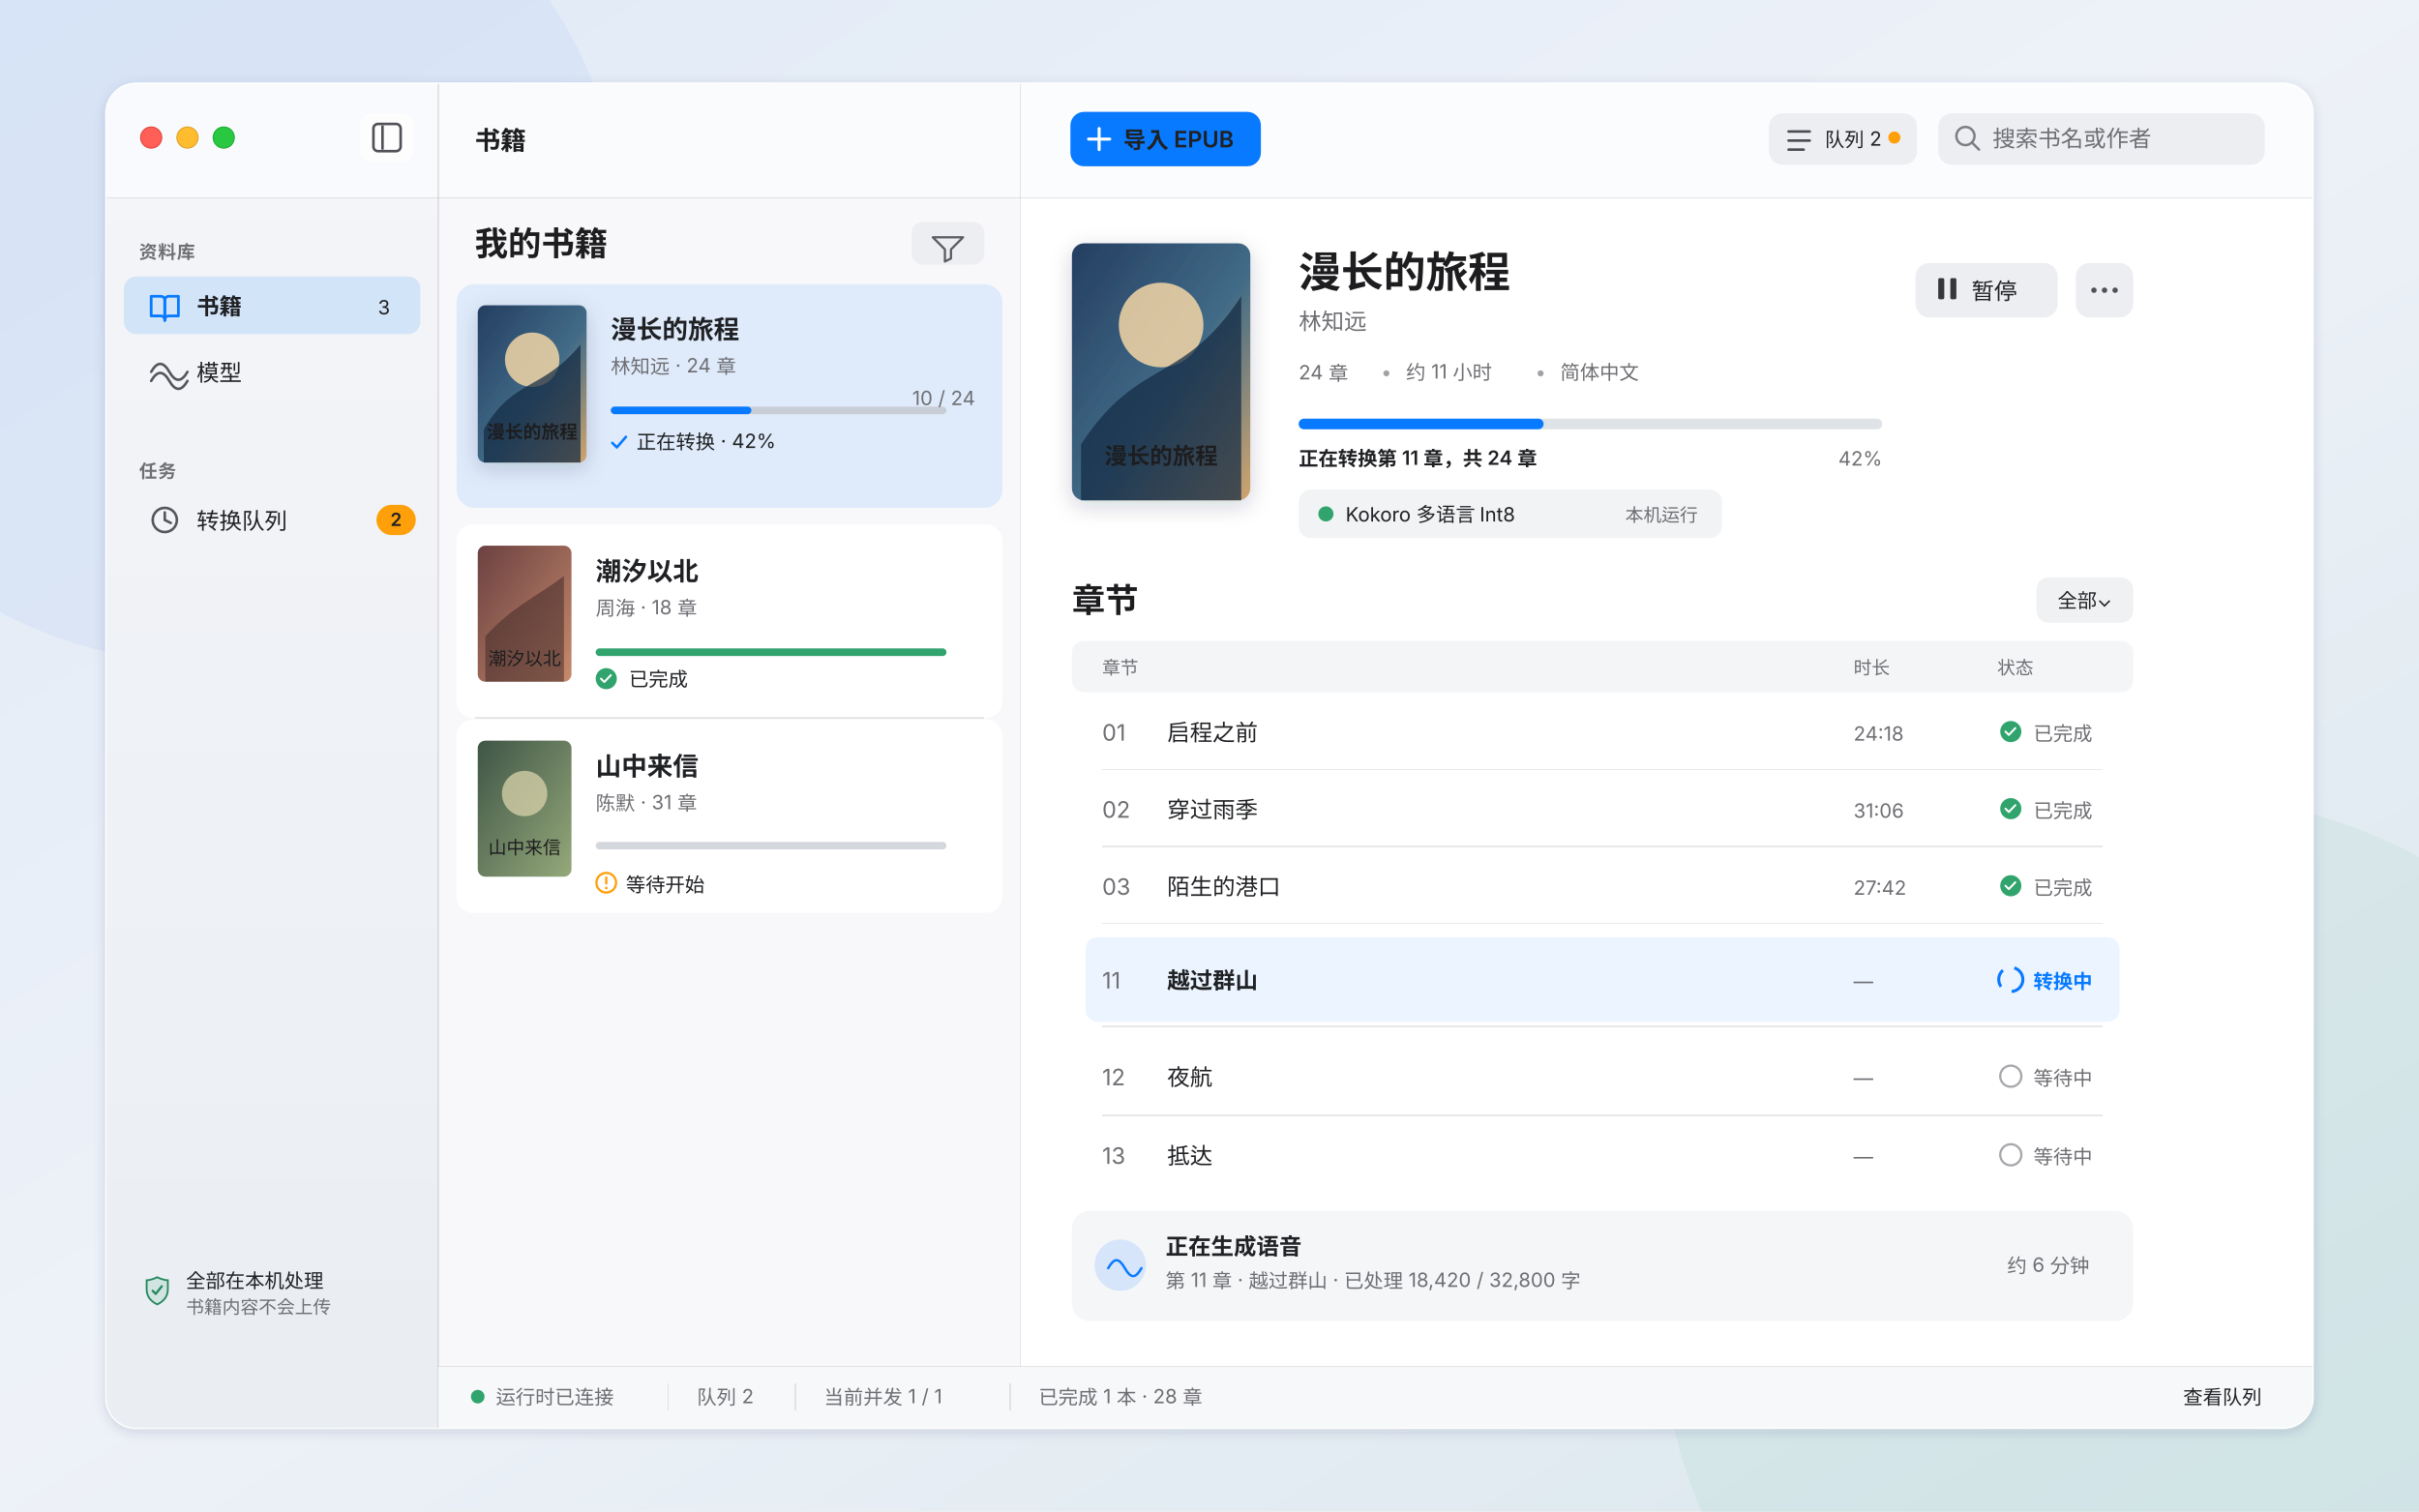
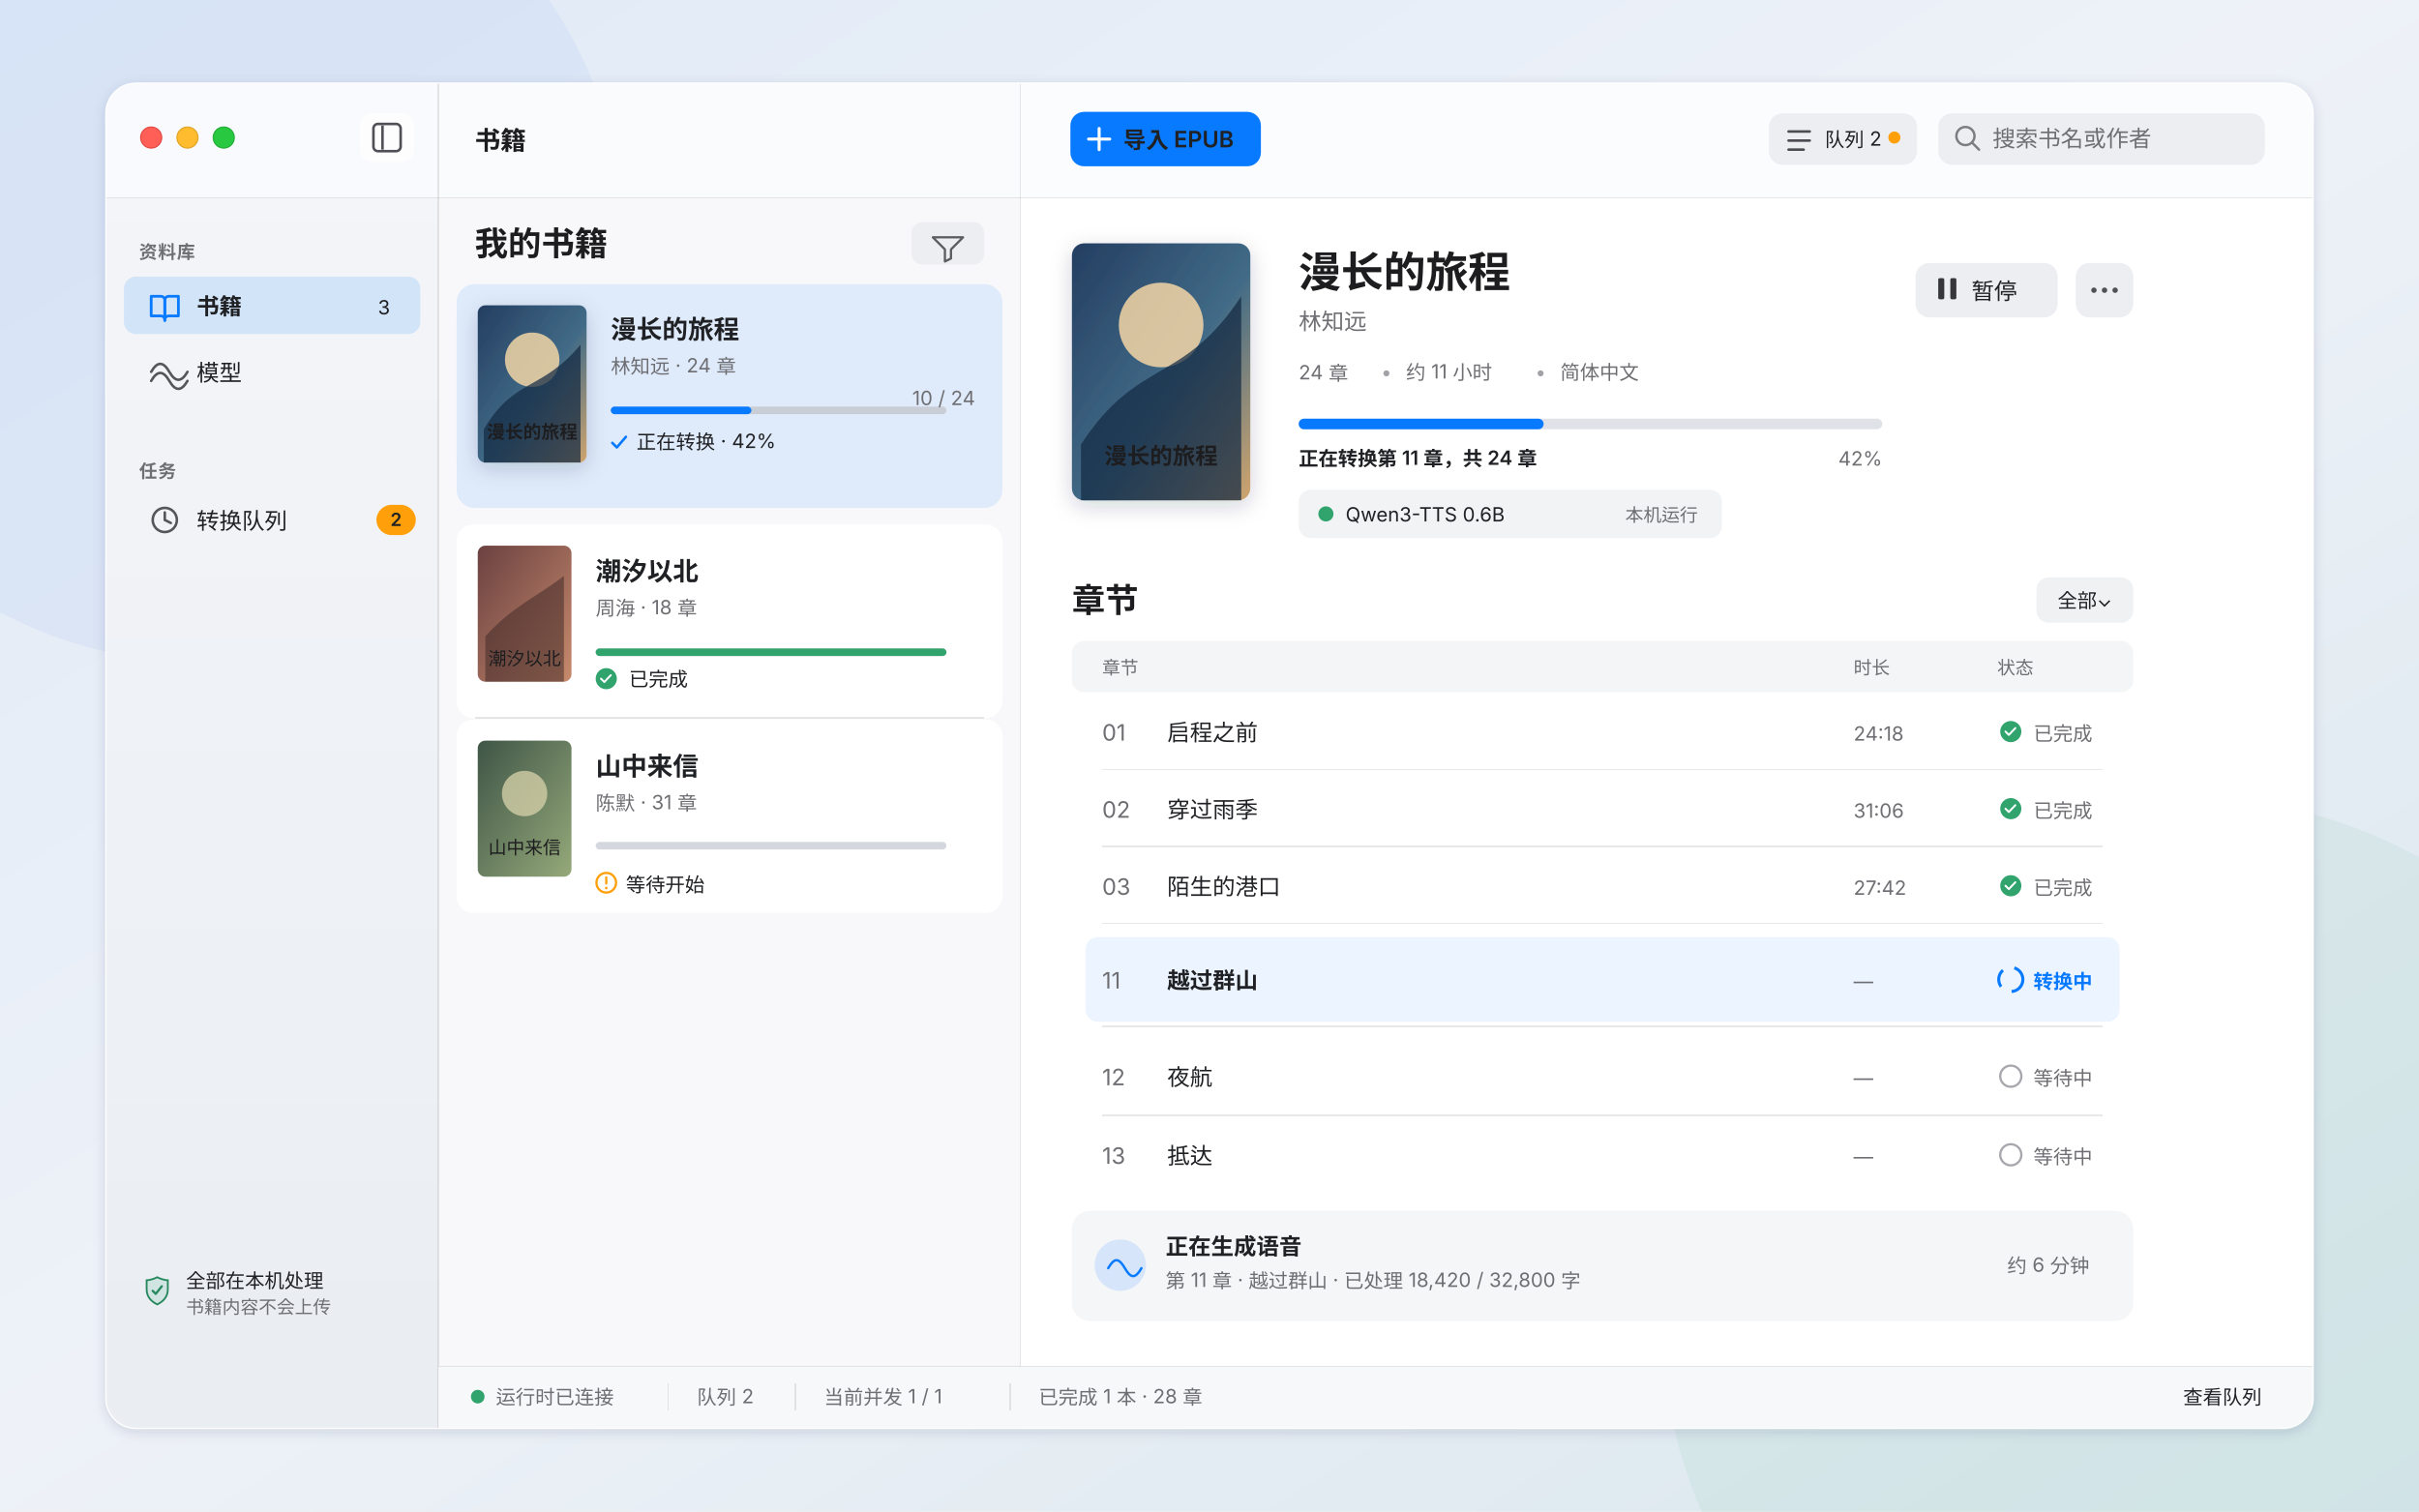
<svg xmlns="http://www.w3.org/2000/svg" width="1600" height="1000" viewBox="0 0 1600 1000" role="img" aria-labelledby="title desc">
  <defs>
    <linearGradient id="desktop" x1="0" y1="0" x2="1" y2="1">
      <stop offset="0" stop-color="#dfe9f7" />
      <stop offset="0.48" stop-color="#eef2f8" />
      <stop offset="1" stop-color="#d9e6ed" />
    </linearGradient>
    <linearGradient id="sidebar" x1="0" y1="0" x2="0" y2="1">
      <stop offset="0" stop-color="#f3f5f8" stop-opacity="0.94" />
      <stop offset="1" stop-color="#e9edf2" stop-opacity="0.97" />
    </linearGradient>
    <linearGradient id="cover" x1="0" y1="0" x2="1" y2="1">
      <stop offset="0" stop-color="#243e61" />
      <stop offset="0.55" stop-color="#416b87" />
      <stop offset="1" stop-color="#d1a56d" />
    </linearGradient>
    <linearGradient id="cover2" x1="0" y1="0" x2="1" y2="1">
      <stop offset="0" stop-color="#6b4141" />
      <stop offset="1" stop-color="#c78a6c" />
    </linearGradient>
    <linearGradient id="cover3" x1="0" y1="0" x2="1" y2="1">
      <stop offset="0" stop-color="#3f5546" />
      <stop offset="1" stop-color="#95a97a" />
    </linearGradient>
    <filter id="windowShadow" x="-20%" y="-20%" width="140%" height="150%">
      <feDropShadow dx="0" dy="24" stdDeviation="34" flood-color="#23384b" flood-opacity="0.24" />
      <feDropShadow dx="0" dy="2" stdDeviation="4" flood-color="#23384b" flood-opacity="0.16" />
    </filter>
    <filter id="smallShadow" x="-30%" y="-30%" width="160%" height="170%">
      <feDropShadow dx="0" dy="4" stdDeviation="7" flood-color="#162b3b" flood-opacity="0.18" />
    </filter>
    <clipPath id="windowClip">
      <rect x="70" y="55" width="1460" height="890" rx="20" />
    </clipPath>
    <style>
      .ui { font-family: -apple-system, BlinkMacSystemFont, "SF Pro Text", "PingFang SC", sans-serif; fill: #202124; }
      .display { font-family: -apple-system, BlinkMacSystemFont, "SF Pro Display", "PingFang SC", sans-serif; fill: #1d1d1f; }
      .secondary { fill: #6e6e73; }
      .tertiary { fill: #8e8e93; }
      .caption { font-size: 13px; }
      .small { font-size: 12px; }
      .body { font-size: 15px; }
      .headline { font-size: 17px; font-weight: 600; }
      .title2 { font-size: 22px; font-weight: 650; }
      .title1 { font-size: 28px; font-weight: 700; }
      .separator { stroke: #000; stroke-opacity: 0.09; shape-rendering: crispEdges; }
      .symbol { fill: none; stroke: currentColor; stroke-width: 1.8; stroke-linecap: round; stroke-linejoin: round; }
    </style>
  </defs>
  <rect width="1600" height="1000" fill="url(#desktop)" />
  <circle cx="132" cy="158" r="280" fill="#c7d9f5" opacity="0.36" />
  <circle cx="1438" cy="866" r="340" fill="#beddd7" opacity="0.32" />
  <rect x="70" y="55" width="1460" height="890" rx="20" fill="#ffffff" filter="url(#windowShadow)" />
  <g clip-path="url(#windowClip)">
    <rect x="70" y="55" width="220" height="890" fill="url(#sidebar)" />
    <rect x="290" y="55" width="385" height="890" fill="#f8f8fa" />
    <rect x="675" y="55" width="855" height="890" fill="#ffffff" />
    <rect x="70" y="55" width="1460" height="76" fill="#fafbfd" fill-opacity="0.82" />
    <line x1="70" y1="131" x2="1530" y2="131" class="separator" />
    <line x1="290" y1="55" x2="290" y2="945" class="separator" />
    <line x1="675" y1="55" x2="675" y2="945" class="separator" />
    <circle cx="100" cy="91" r="7" fill="#ff5f57" stroke="#e0443e" stroke-width="0.7" />
    <circle cx="124" cy="91" r="7" fill="#febc2e" stroke="#dea123" stroke-width="0.7" />
    <circle cx="148" cy="91" r="7" fill="#28c840" stroke="#1eaa33" stroke-width="0.7" />
    <rect x="238" y="75" width="36" height="32" rx="8" fill="#ffffff" fill-opacity="0.65" />
    <g transform="translate(247 82)" stroke="#505057" fill="none" stroke-width="1.7">
      <rect x="0" y="0" width="18" height="18" rx="3" />
      <line x1="6" y1="1" x2="6" y2="17" />
    </g>
    <text x="314" y="99" class="display headline">书籍</text>
    <rect x="708" y="74" width="126" height="36" rx="9" fill="#087aff" />
    <path d="M727 85v14m-7-7h14" stroke="#fff" stroke-width="2" stroke-linecap="round" />
    <text x="743" y="98" class="ui body" fill="#ffffff" font-weight="600">导入 EPUB</text>
    <rect x="1170" y="75" width="98" height="34" rx="9" fill="#eceef2" />
    <g transform="translate(1183 85)" fill="none" stroke="#4c4c52" stroke-width="1.7" stroke-linecap="round">
      <line x1="0" y1="2" x2="14" y2="2" />
      <line x1="0" y1="8" x2="14" y2="8" />
      <line x1="0" y1="14" x2="10" y2="14" />
    </g>
    <text x="1207" y="97" class="ui caption">队列 2</text>
    <circle cx="1253" cy="91" r="4" fill="#ff9f0a" />
    <rect x="1282" y="75" width="216" height="34" rx="9" fill="#eceef2" />
    <circle cx="1300" cy="90" r="6" fill="none" stroke="#7c7c82" stroke-width="1.6" />
    <line x1="1304.5" y1="94.5" x2="1309" y2="99" stroke="#7c7c82" stroke-width="1.6" stroke-linecap="round" />
    <text x="1318" y="97" class="ui body secondary">搜索书名或作者</text>
    <text x="92" y="171" class="ui small secondary" font-weight="600" letter-spacing="0.5">资料库</text>
    <rect x="82" y="183" width="196" height="38" rx="8" fill="#087aff" fill-opacity="0.14" />
    <g transform="translate(99 194)" stroke="#087aff" fill="none" stroke-width="1.8" stroke-linecap="round" stroke-linejoin="round">
      <path d="M1 2h6c2 0 3 1 3 3v13c0-2-1-3-3-3H1z" />
      <path d="M19 2h-6c-2 0-3 1-3 3v13c0-2 1-3 3-3h6z" />
    </g>
    <text x="130" y="208" class="ui body" fill="#087aff" font-weight="600">书籍</text>
    <text x="258" y="208" class="ui caption" text-anchor="end" fill="#087aff">3</text>
    <g transform="translate(99 237)" stroke="#55565c" fill="none" stroke-width="1.7" stroke-linecap="round">
      <path d="M1 9c4-7 8-7 12 0s8 7 12 0" />
      <path d="M1 15c4-7 8-7 12 0s8 7 12 0" />
    </g>
    <text x="130" y="252" class="ui body">模型</text>
    <text x="92" y="316" class="ui small secondary" font-weight="600" letter-spacing="0.5">任务</text>
    <g transform="translate(100 335)" stroke="#55565c" fill="none" stroke-width="1.7" stroke-linecap="round">
      <circle cx="9" cy="9" r="8" />
      <path d="M9 4v5l4 2" />
    </g>
    <text x="130" y="350" class="ui body">转换队列</text>
    <rect x="249" y="334" width="26" height="20" rx="10" fill="#ff9f0a" />
    <text x="262" y="348" class="ui small" fill="#fff" text-anchor="middle" font-weight="600">2</text>
    <g transform="translate(95 845)">
      <path d="M9 0c4 2 7 2 7 2v6c0 5-3 8-7 10-4-2-7-5-7-10V2s3 0 7-2z" fill="#30a46c" fill-opacity="0.14" stroke="#27875d" stroke-width="1.2" />
      <path d="M6 9l2 2 4-5" fill="none" stroke="#27875d" stroke-width="1.5" stroke-linecap="round" stroke-linejoin="round" />
      <text x="28" y="7" class="ui caption" fill="#397256">全部在本机处理</text>
      <text x="28" y="24" class="ui small secondary">书籍内容不会上传</text>
    </g>
    <text x="314" y="169" class="display title2">我的书籍</text>
    <rect x="603" y="147" width="48" height="28" rx="7" fill="#eceef2" />
    <path d="M617 157h20l-8 8v6l-4 2v-8z" fill="none" stroke="#5c5c62" stroke-width="1.5" stroke-linejoin="round" />
    <rect x="302" y="188" width="361" height="148" rx="12" fill="#087aff" fill-opacity="0.105" />
    <rect x="316" y="202" width="72" height="104" rx="5" fill="url(#cover)" filter="url(#smallShadow)" />
    <circle cx="352" cy="238" r="18" fill="#f5d7a6" opacity="0.83" />
    <path d="M320 284c20-34 38-25 64-56v78h-64z" fill="#132a43" opacity="0.72" />
    <text x="352" y="290" class="display small" fill="#fff" text-anchor="middle" font-weight="600">漫长的旅程</text>
    <text x="404" y="224" class="ui headline">漫长的旅程</text>
    <text x="404" y="247" class="ui caption secondary">林知远 · 24 章</text>
    <rect x="404" y="269" width="222" height="5" rx="2.5" fill="#c9ced6" />
    <rect x="404" y="269" width="93" height="5" rx="2.5" fill="#087aff" />
    <path d="M405 293l3 3 6-7" fill="none" stroke="#087aff" stroke-width="1.7" stroke-linecap="round" stroke-linejoin="round" />
    <text x="421" y="297" class="ui caption" fill="#087aff">正在转换 · 42%</text>
    <text x="645" y="268" class="ui caption secondary" text-anchor="end">10 / 24</text>
    <rect x="302" y="347" width="361" height="128" rx="11" fill="#fff" />
    <rect x="316" y="361" width="62" height="90" rx="5" fill="url(#cover2)" />
    <path d="M321 421c18-20 34-26 52-40v70h-52z" fill="#3c2525" opacity="0.5" />
    <text x="347" y="440" class="display small" fill="#fff" text-anchor="middle">潮汐以北</text>
    <text x="394" y="384" class="ui headline">潮汐以北</text>
    <text x="394" y="407" class="ui caption secondary">周海 · 18 章</text>
    <rect x="394" y="429" width="232" height="5" rx="2.5" fill="#d4d7dd" />
    <rect x="394" y="429" width="232" height="5" rx="2.5" fill="#30a46c" />
    <circle cx="401" cy="449" r="7" fill="#30a46c" />
    <path d="M397.5 449l2.2 2.2 4.3-4.5" fill="none" stroke="#fff" stroke-width="1.3" stroke-linecap="round" stroke-linejoin="round" />
    <text x="416" y="454" class="ui caption" fill="#27875d">已完成</text>
    <line x1="314" y1="475" x2="651" y2="475" class="separator" />
    <rect x="302" y="476" width="361" height="128" rx="11" fill="#fff" />
    <rect x="316" y="490" width="62" height="90" rx="5" fill="url(#cover3)" />
    <circle cx="347" cy="525" r="15" fill="#d8d3ab" opacity="0.75" />
    <text x="347" y="565" class="display small" fill="#fff" text-anchor="middle">山中来信</text>
    <text x="394" y="513" class="ui headline">山中来信</text>
    <text x="394" y="536" class="ui caption secondary">陈默 · 31 章</text>
    <rect x="394" y="557" width="232" height="5" rx="2.5" fill="#d4d7dd" />
    <g transform="translate(394 577)">
      <circle cx="7" cy="7" r="6.5" fill="none" stroke="#ff9f0a" stroke-width="1.5" />
      <line x1="7" y1="3.5" x2="7" y2="7.5" stroke="#ff9f0a" stroke-width="1.5" stroke-linecap="round" />
      <circle cx="7" cy="10.5" r="0.9" fill="#ff9f0a" />
    </g>
    <text x="414" y="590" class="ui caption" fill="#b16c00">等待开始</text>
    <rect x="709" y="161" width="118" height="170" rx="8" fill="url(#cover)" filter="url(#smallShadow)" />
    <circle cx="768" cy="215" r="28" fill="#f5d7a6" opacity="0.84" />
    <path d="M715 294c38-58 67-39 106-98v135H715z" fill="#132a43" opacity="0.72" />
    <text x="768" y="307" class="display body" fill="#fff" text-anchor="middle" font-weight="650">漫长的旅程</text>
    <text x="859" y="190" class="display title1">漫长的旅程</text>
    <text x="859" y="218" class="ui body secondary">林知远</text>
    <text x="859" y="251" class="ui caption secondary">24 章</text>
    <circle cx="917" cy="247" r="2" fill="#a1a1a6" />
    <text x="930" y="251" class="ui caption secondary">约 11 小时</text>
    <circle cx="1019" cy="247" r="2" fill="#a1a1a6" />
    <text x="1032" y="251" class="ui caption secondary">简体中文</text>
    <rect x="859" y="277" width="386" height="7" rx="3.5" fill="#dfe2e7" />
    <rect x="859" y="277" width="162" height="7" rx="3.5" fill="#087aff" />
    <text x="859" y="308" class="ui caption" fill="#087aff" font-weight="600">正在转换第 11 章，共 24 章</text>
    <text x="1245" y="308" class="ui caption secondary" text-anchor="end">42%</text>
    <rect x="1267" y="174" width="94" height="36" rx="9" fill="#eceef2" />
    <rect x="1282" y="184" width="4" height="14" rx="1" fill="#36363b" />
    <rect x="1290" y="184" width="4" height="14" rx="1" fill="#36363b" />
    <text x="1304" y="198" class="ui body">暂停</text>
    <rect x="1373" y="174" width="38" height="36" rx="9" fill="#eceef2" />
    <circle cx="1392" cy="192" r="1.8" fill="#505057" />
    <circle cx="1385" cy="192" r="1.8" fill="#505057" />
    <circle cx="1399" cy="192" r="1.8" fill="#505057" />
    <rect x="859" y="324" width="280" height="32" rx="8" fill="#f2f3f5" />
    <circle cx="877" cy="340" r="5" fill="#30a46c" />
-     <text x="890" y="345" class="ui caption">Kokoro 多语言 Int8</text>
+     <text x="890" y="345" class="ui caption">Qwen3-TTS 0.6B</text>
    <text x="1123" y="345" class="ui small secondary" text-anchor="end">本机运行</text>
    <text x="709" y="405" class="display title2">章节</text>
    <rect x="1347" y="382" width="64" height="30" rx="8" fill="#f0f1f3" />
    <text x="1379" y="402" class="ui caption" text-anchor="middle">全部⌄</text>
    <rect x="709" y="424" width="702" height="34" rx="8" fill="#f4f5f7" />
    <text x="729" y="446" class="ui small secondary">章节</text>
    <text x="1226" y="446" class="ui small secondary">时长</text>
    <text x="1321" y="446" class="ui small secondary">状态</text>
    <g class="ui body">
      <text x="729" y="490" class="secondary">01</text>
      <text x="772" y="490">启程之前</text>
      <text x="1226" y="490" class="caption secondary">24:18</text>
      <circle cx="1330" cy="484" r="7" fill="#30a46c" />
      <path d="M1326.5 484l2.2 2.2 4.3-4.5" fill="none" stroke="#fff" stroke-width="1.3" stroke-linecap="round" stroke-linejoin="round" />
      <text x="1345" y="490" class="caption secondary">已完成</text>
      <line x1="729" y1="509" x2="1391" y2="509" class="separator" />
      <text x="729" y="541" class="secondary">02</text>
      <text x="772" y="541">穿过雨季</text>
      <text x="1226" y="541" class="caption secondary">31:06</text>
      <circle cx="1330" cy="535" r="7" fill="#30a46c" />
      <path d="M1326.5 535l2.2 2.2 4.3-4.5" fill="none" stroke="#fff" stroke-width="1.3" stroke-linecap="round" stroke-linejoin="round" />
      <text x="1345" y="541" class="caption secondary">已完成</text>
      <line x1="729" y1="560" x2="1391" y2="560" class="separator" />
      <text x="729" y="592" class="secondary">03</text>
      <text x="772" y="592">陌生的港口</text>
      <text x="1226" y="592" class="caption secondary">27:42</text>
      <circle cx="1330" cy="586" r="7" fill="#30a46c" />
      <path d="M1326.5 586l2.2 2.2 4.3-4.5" fill="none" stroke="#fff" stroke-width="1.3" stroke-linecap="round" stroke-linejoin="round" />
      <text x="1345" y="592" class="caption secondary">已完成</text>
      <line x1="729" y1="611" x2="1391" y2="611" class="separator" />
      <rect x="718" y="620" width="684" height="56" rx="8" fill="#087aff" fill-opacity="0.075" />
      <text x="729" y="654" class="secondary">11</text>
      <text x="772" y="654" font-weight="600">越过群山</text>
      <text x="1226" y="654" class="caption secondary">—</text>
      <circle cx="1330" cy="648" r="8" fill="none" stroke="#087aff" stroke-width="2" stroke-dasharray="12 8" />
      <text x="1345" y="654" class="caption" fill="#087aff" font-weight="600">转换中</text>
      <line x1="729" y1="679" x2="1391" y2="679" class="separator" />
      <text x="729" y="718" class="secondary">12</text>
      <text x="772" y="718">夜航</text>
      <text x="1226" y="718" class="caption secondary">—</text>
      <circle cx="1330" cy="712" r="7" fill="none" stroke="#a7a7ad" stroke-width="1.5" />
      <text x="1345" y="718" class="caption secondary">等待中</text>
      <line x1="729" y1="738" x2="1391" y2="738" class="separator" />
      <text x="729" y="770" class="secondary">13</text>
      <text x="772" y="770">抵达</text>
      <text x="1226" y="770" class="caption secondary">—</text>
      <circle cx="1330" cy="764" r="7" fill="none" stroke="#a7a7ad" stroke-width="1.5" />
      <text x="1345" y="770" class="caption secondary">等待中</text>
    </g>
    <rect x="709" y="801" width="702" height="73" rx="12" fill="#f5f6f8" />
    <circle cx="741" cy="837" r="17" fill="#087aff" fill-opacity="0.13" />
    <path d="M733 839c4-7 7-7 11 0s7 7 11 0" fill="none" stroke="#087aff" stroke-width="1.6" stroke-linecap="round" />
    <text x="771" y="830" class="ui body" font-weight="600">正在生成语音</text>
    <text x="771" y="852" class="ui caption secondary">第 11 章 · 越过群山 · 已处理 18,420 / 32,800 字</text>
    <text x="1382" y="842" class="ui caption secondary" text-anchor="end">约 6 分钟</text>
    <rect x="290" y="904" width="1240" height="41" fill="#f7f8fa" />
    <line x1="290" y1="904" x2="1530" y2="904" class="separator" />
    <circle cx="316" cy="924" r="4.5" fill="#30a46c" />
    <text x="328" y="929" class="ui caption secondary">运行时已连接</text>
    <line x1="442" y1="915" x2="442" y2="933" class="separator" />
    <text x="461" y="929" class="ui caption secondary">队列 2</text>
    <line x1="526" y1="915" x2="526" y2="933" class="separator" />
    <text x="545" y="929" class="ui caption secondary">当前并发 1 / 1</text>
    <line x1="668" y1="915" x2="668" y2="933" class="separator" />
    <text x="687" y="929" class="ui caption secondary">已完成 1 本 · 28 章</text>
    <text x="1496" y="929" class="ui caption" fill="#087aff" text-anchor="end">查看队列</text>
  </g>
  <rect x="70" y="55" width="1460" height="890" rx="20" fill="none" stroke="#ffffff" stroke-opacity="0.82" />
</svg>
